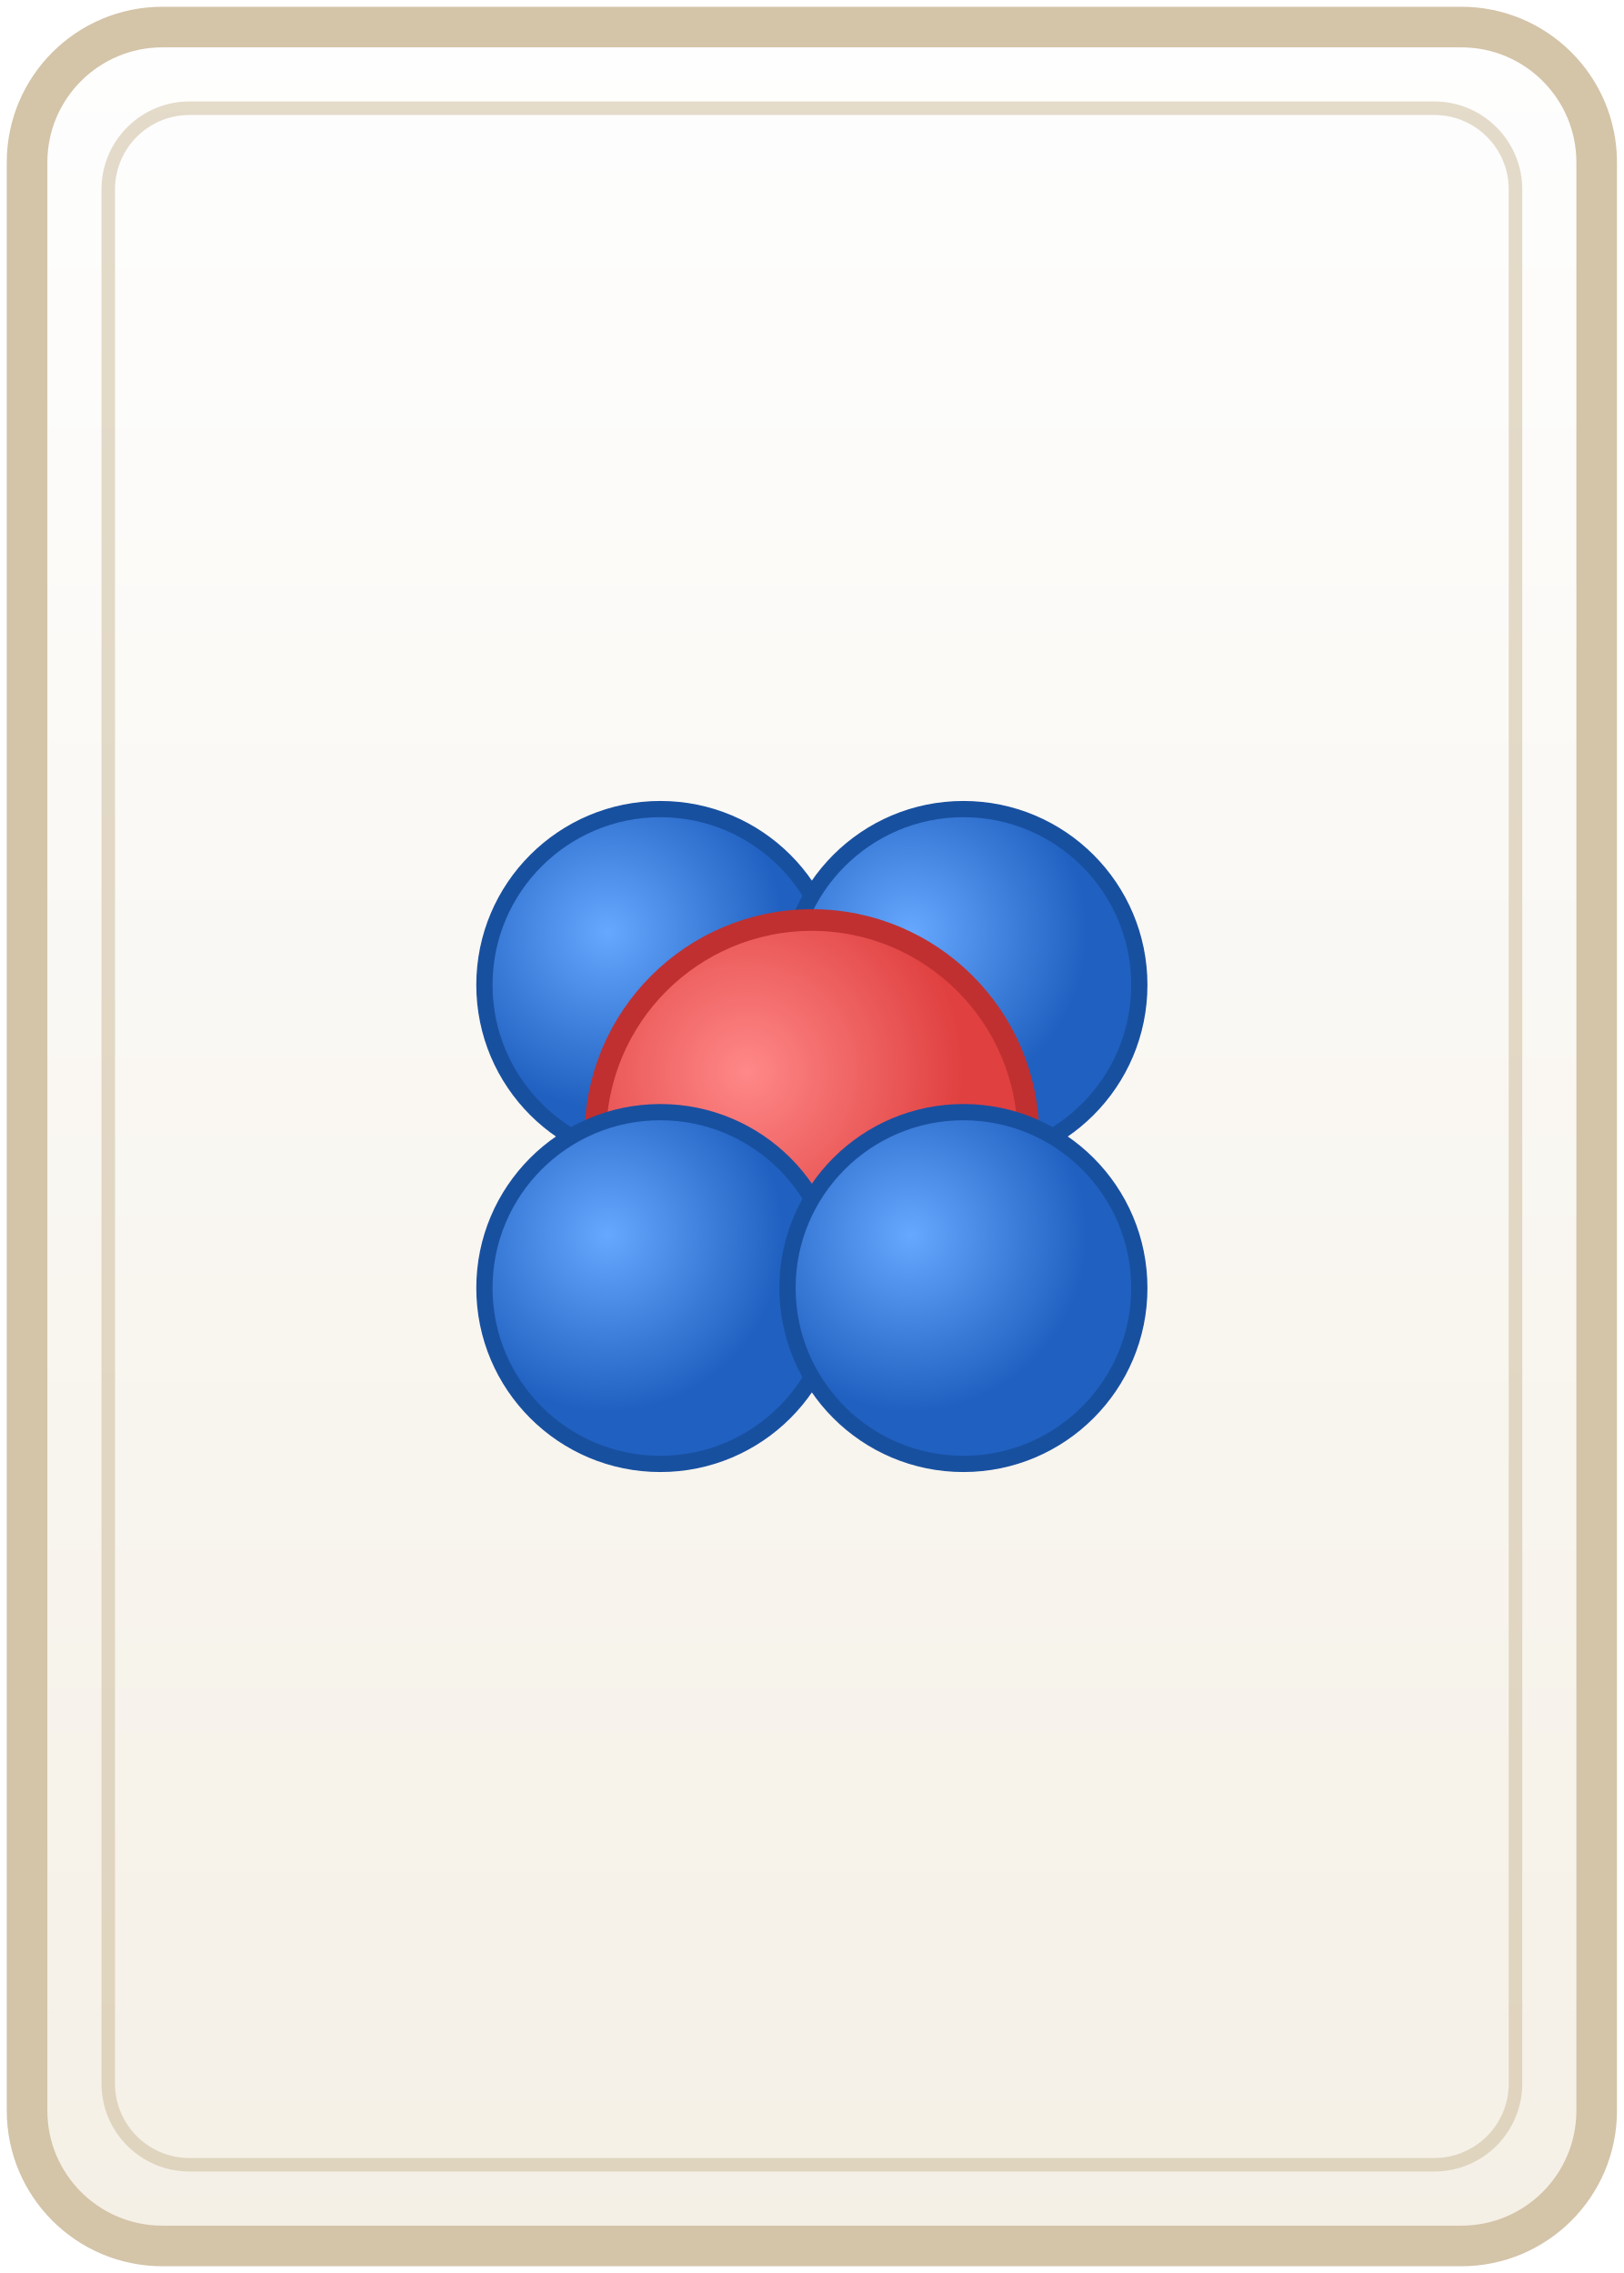
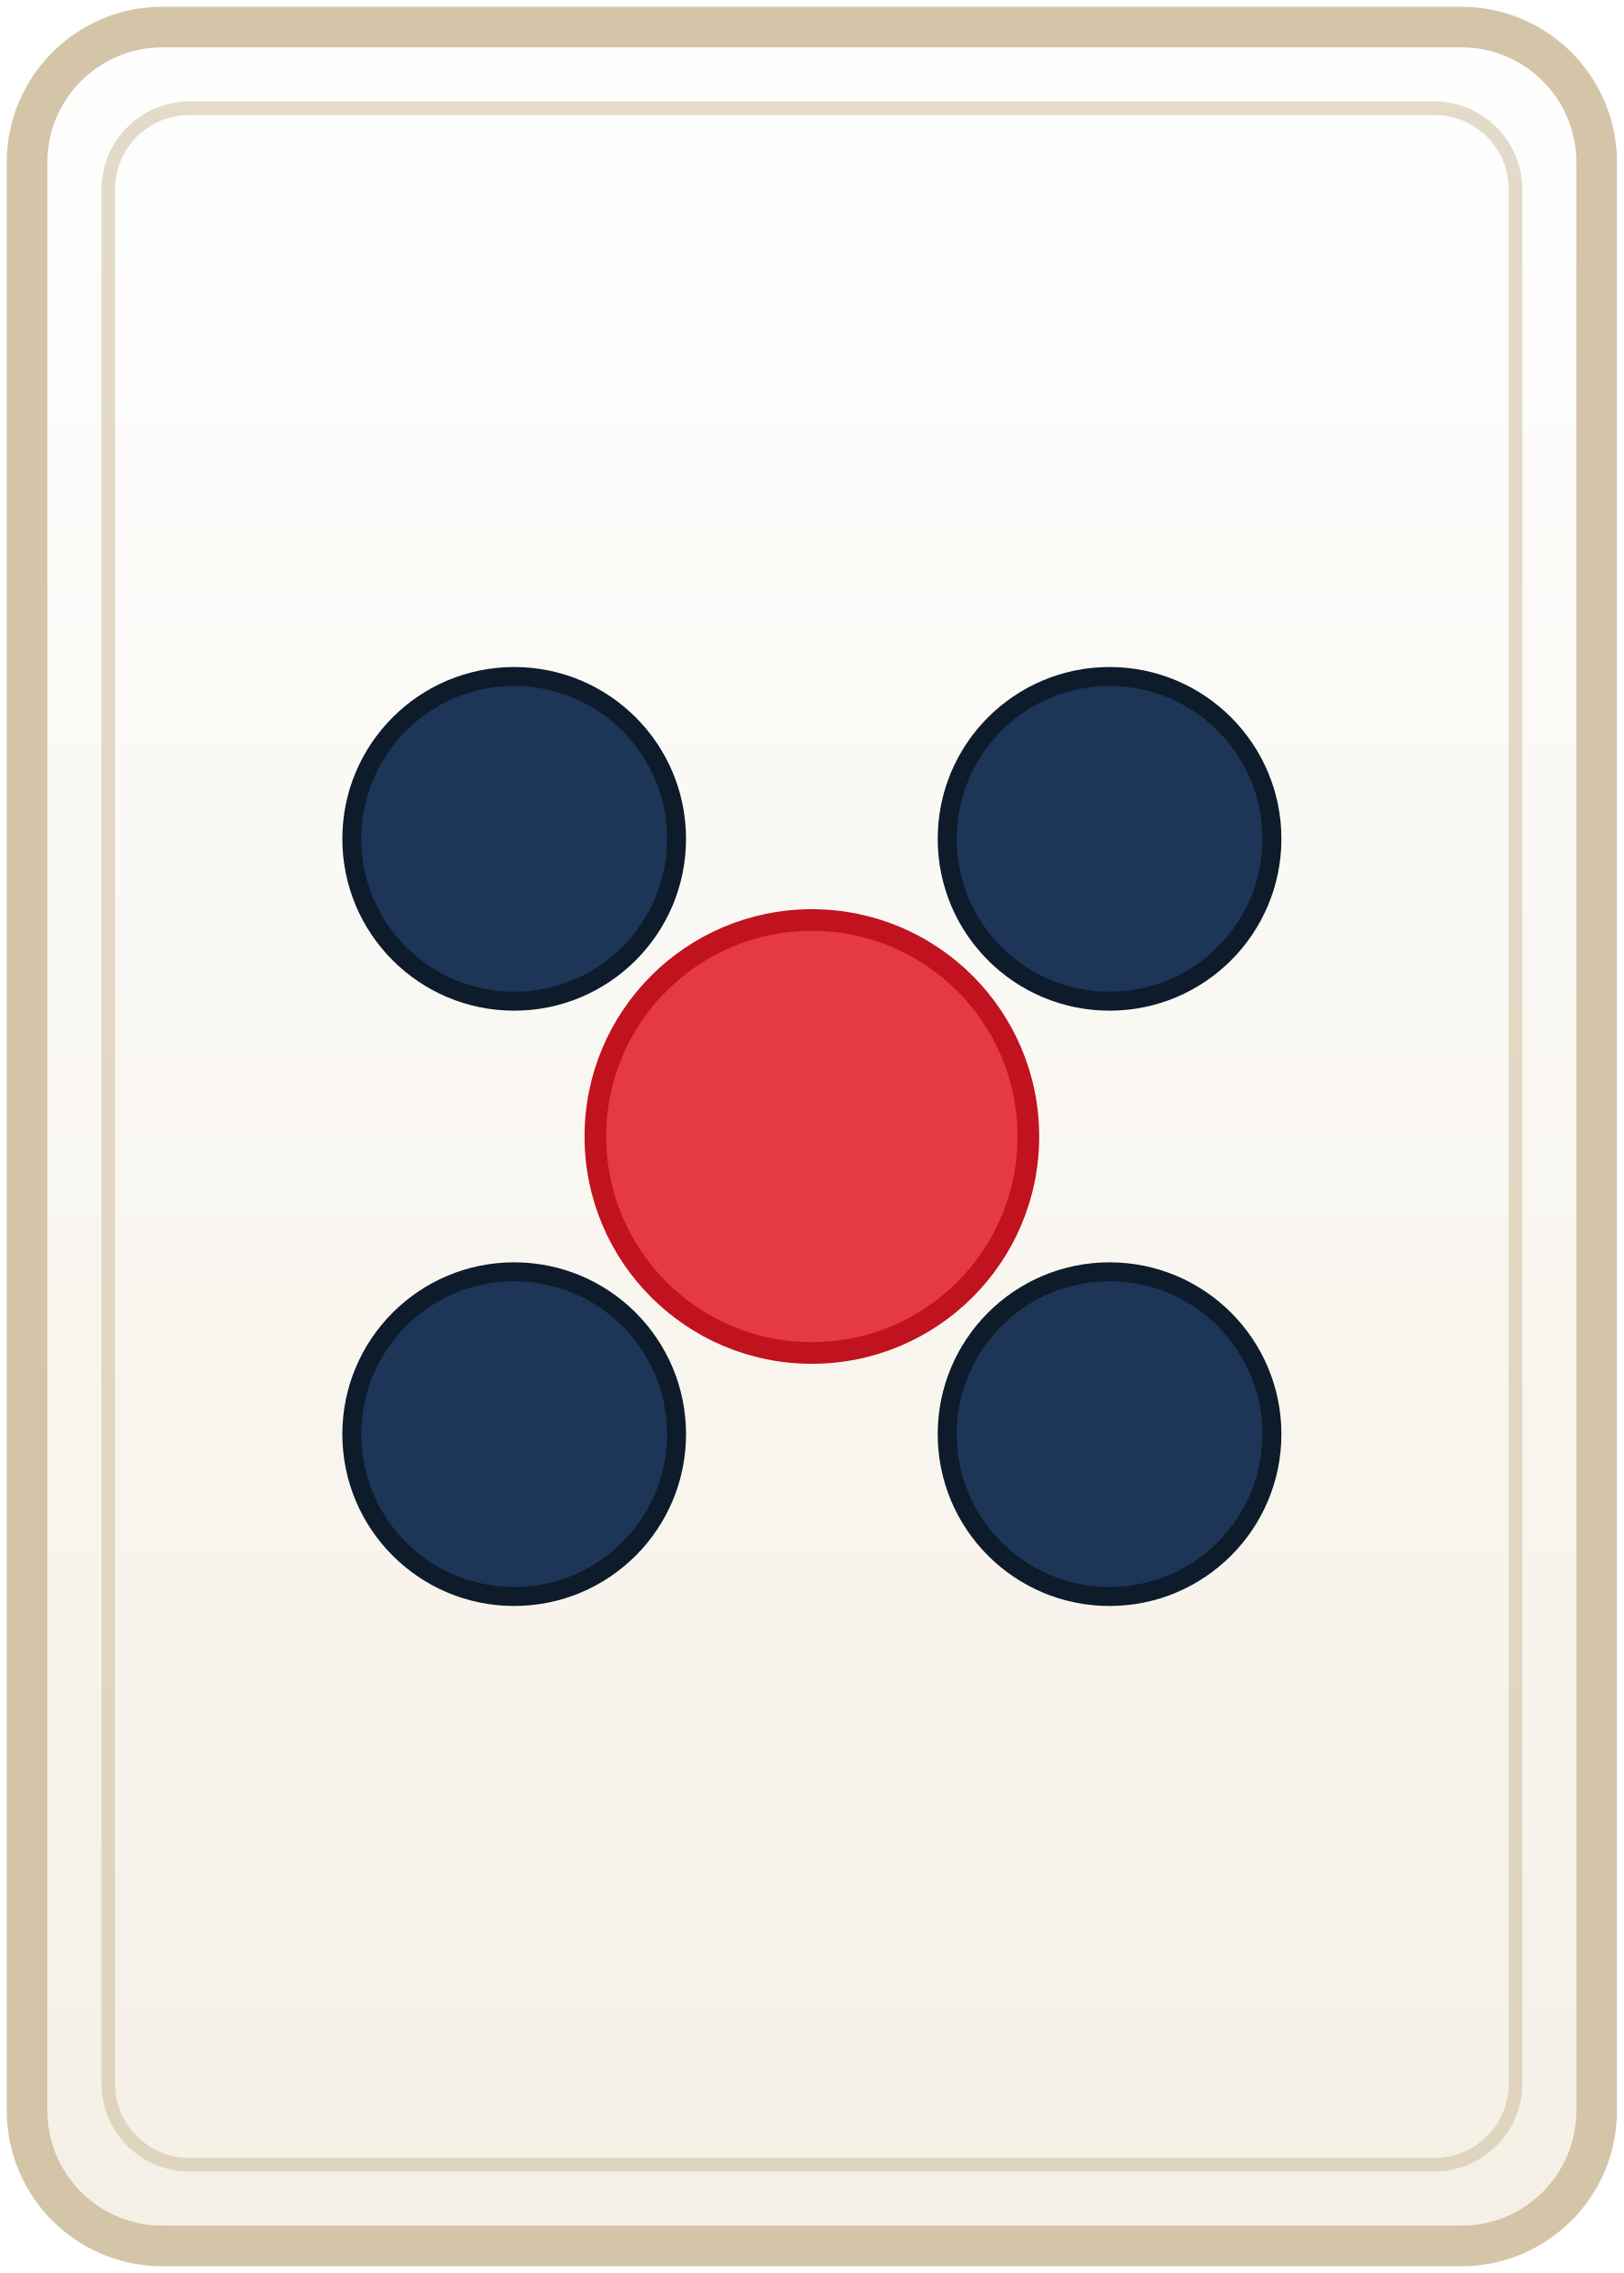
<svg xmlns="http://www.w3.org/2000/svg" width="60" height="84" viewBox="0 0 60 84">
  <defs>
    <linearGradient id="tileBg" x1="0%" y1="0%" x2="0%" y2="100%">
      <stop offset="0%" style="stop-color:#fefefe;stop-opacity:1" />
      <stop offset="100%" style="stop-color:#f5f0e6;stop-opacity:1" />
    </linearGradient>
  </defs>
  <rect x="1" y="1" width="58" height="82" rx="5" fill="url(#tileBg)" stroke="#d4c4a8" stroke-width="1.5" />
  <rect x="4" y="4" width="52" height="76" rx="3" fill="none" stroke="#c9b896" stroke-width="0.5" opacity="0.5" />
  <g transform="translate(30, 42)">
-     <defs>
-       <radialGradient id="redCircle" cx="35%" cy="35%">
-         <stop offset="0%" style="stop-color:#ff8888" />
-         <stop offset="100%" style="stop-color:#e04040" />
-       </radialGradient>
-       <radialGradient id="blueCircle" cx="35%" cy="35%">
-         <stop offset="0%" style="stop-color:#66a8ff" />
-         <stop offset="100%" style="stop-color:#2060c0" />
-       </radialGradient>
-     </defs>
-     <circle cx="-5.6" cy="-5.6" r="6.5" fill="url(#blueCircle)" stroke="#1850a0" stroke-width="0.6" />
-     <circle cx="5.6" cy="-5.6" r="6.5" fill="url(#blueCircle)" stroke="#1850a0" stroke-width="0.6" />
-     <circle cx="0" cy="0" r="8" fill="url(#redCircle)" stroke="#c03030" stroke-width="0.8" />
-     <circle cx="-5.6" cy="5.6" r="6.5" fill="url(#blueCircle)" stroke="#1850a0" stroke-width="0.6" />
-     <circle cx="5.6" cy="5.6" r="6.5" fill="url(#blueCircle)" stroke="#1850a0" stroke-width="0.6" />
+     <circle cx="-11" cy="-11" r="6" fill="#1d3557" stroke="#0d1b2a" stroke-width="0.7" />
+     <circle cx="11" cy="-11" r="6" fill="#1d3557" stroke="#0d1b2a" stroke-width="0.7" />
+     <circle cx="0" cy="0" r="8" fill="#e63946" stroke="#c1121f" stroke-width="0.8" />
+     <circle cx="-11" cy="11" r="6" fill="#1d3557" stroke="#0d1b2a" stroke-width="0.7" />
+     <circle cx="11" cy="11" r="6" fill="#1d3557" stroke="#0d1b2a" stroke-width="0.7" />
  </g>
</svg>
